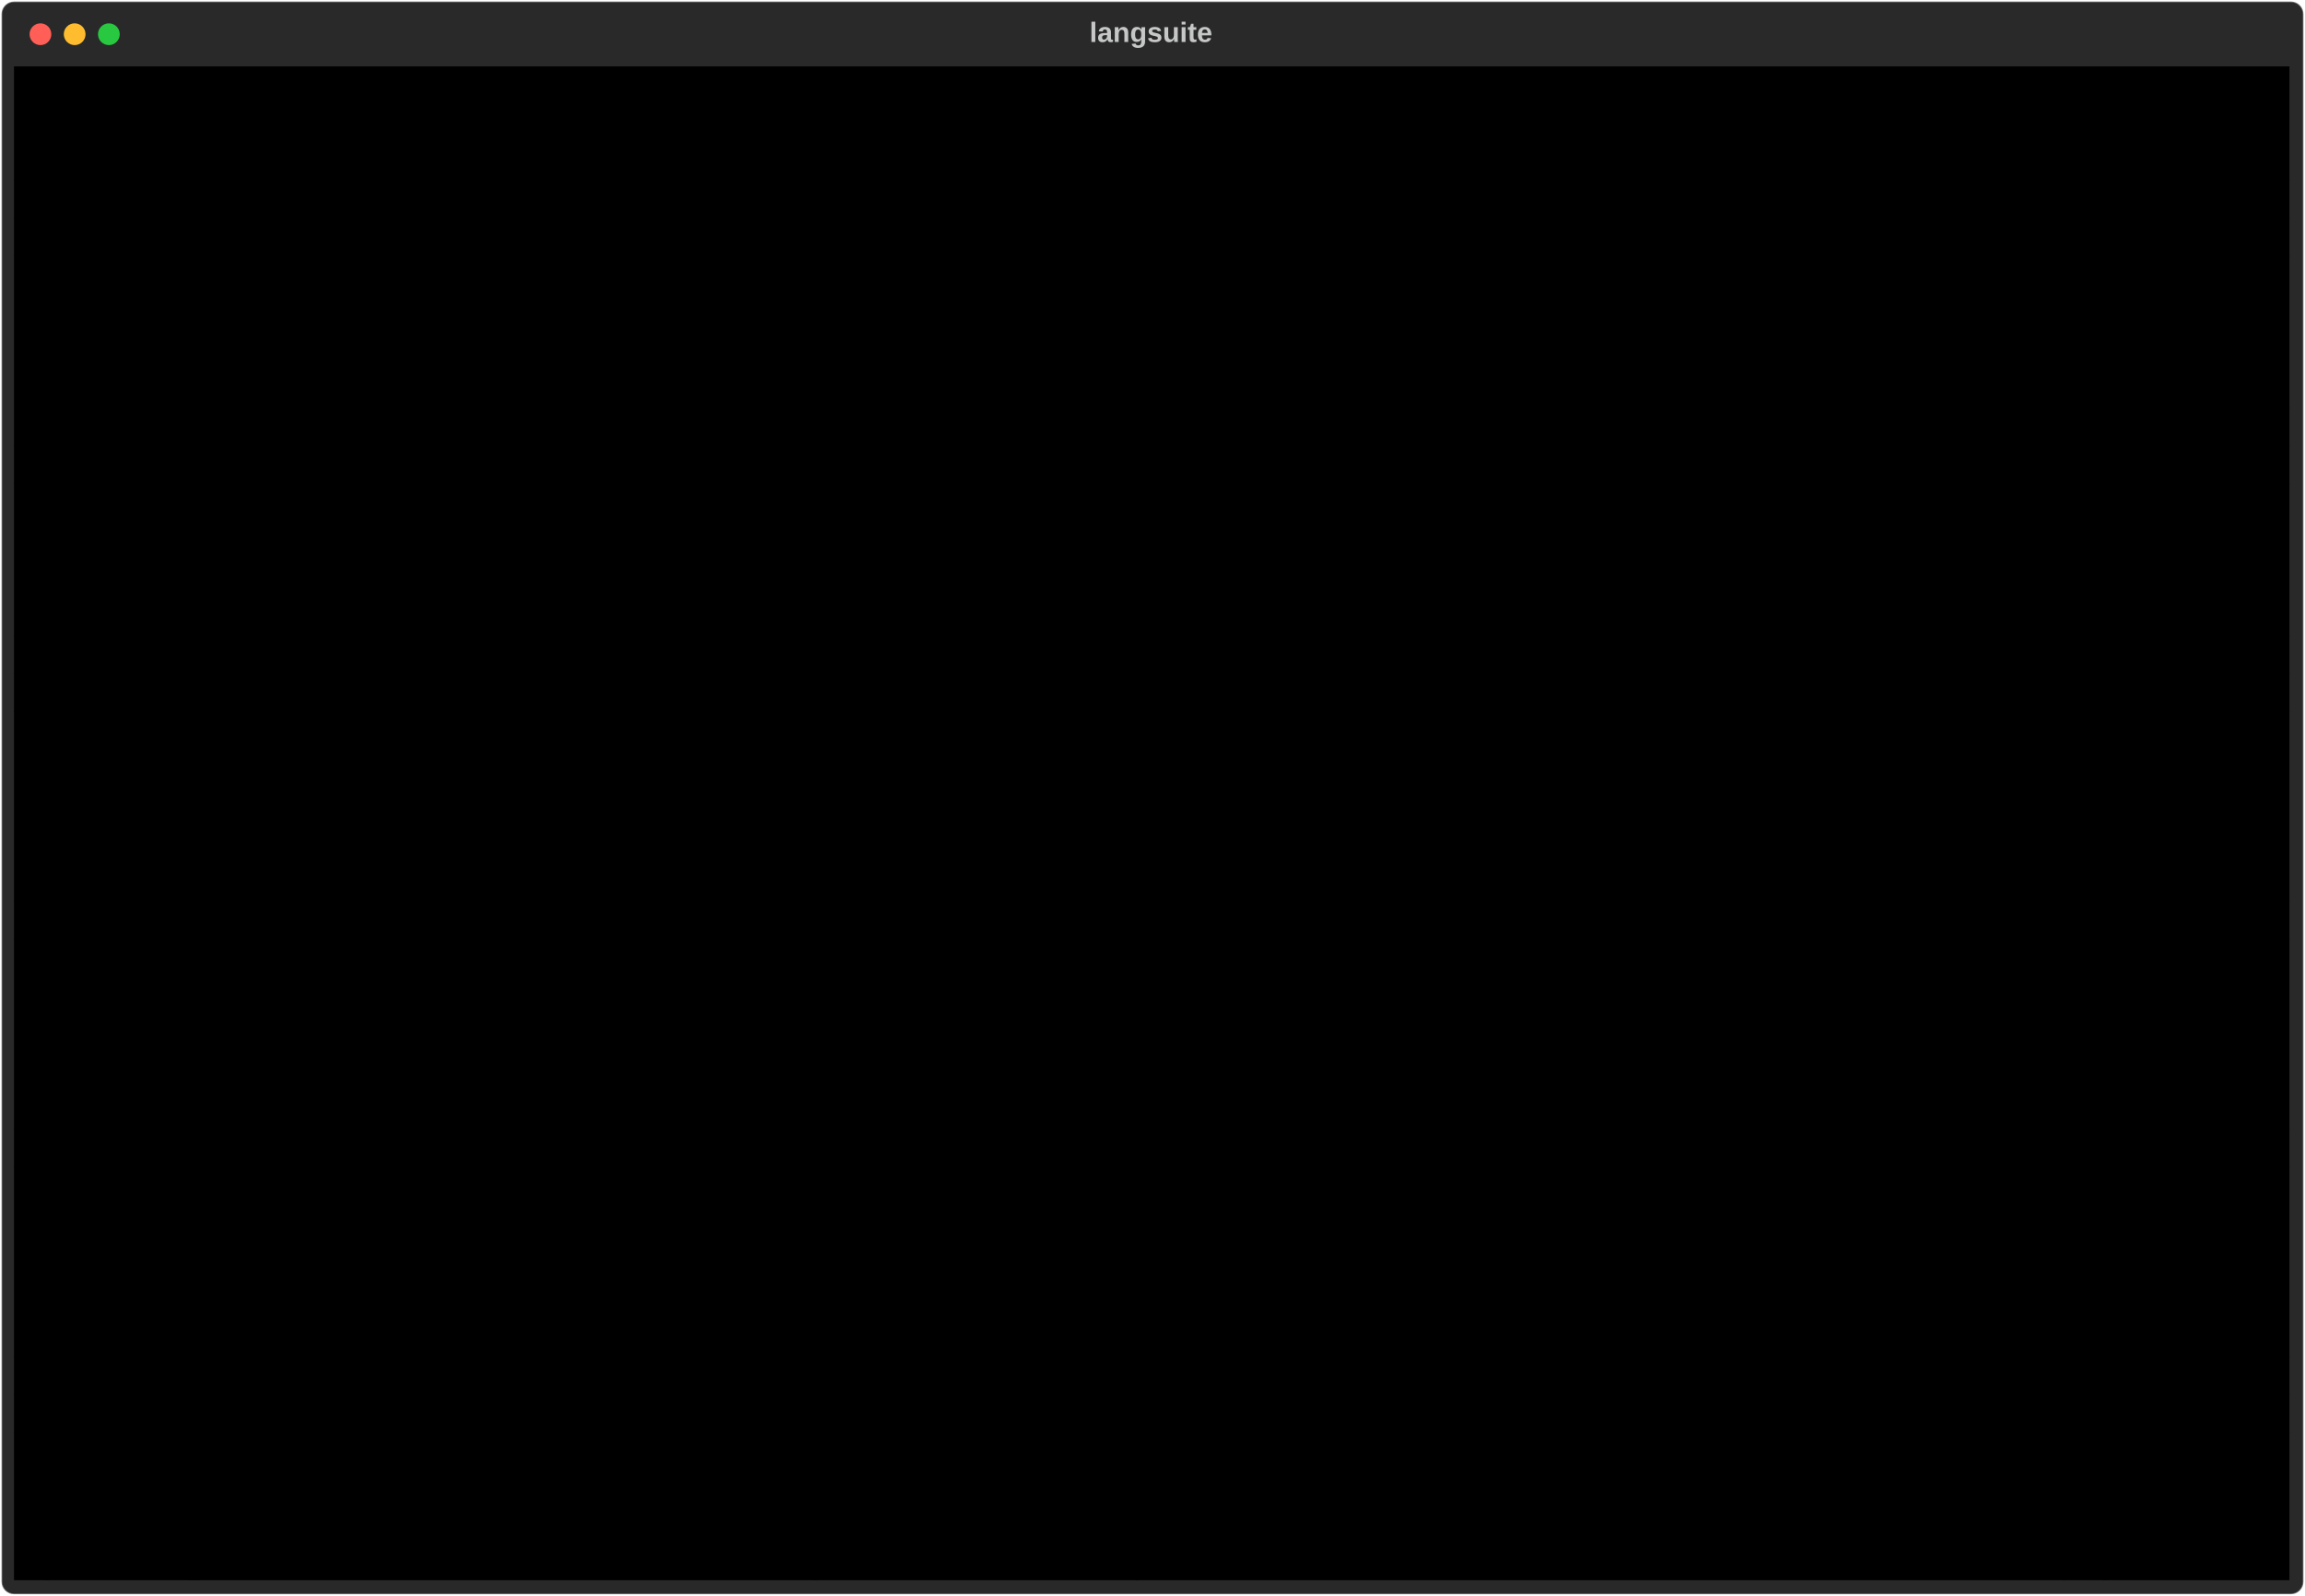
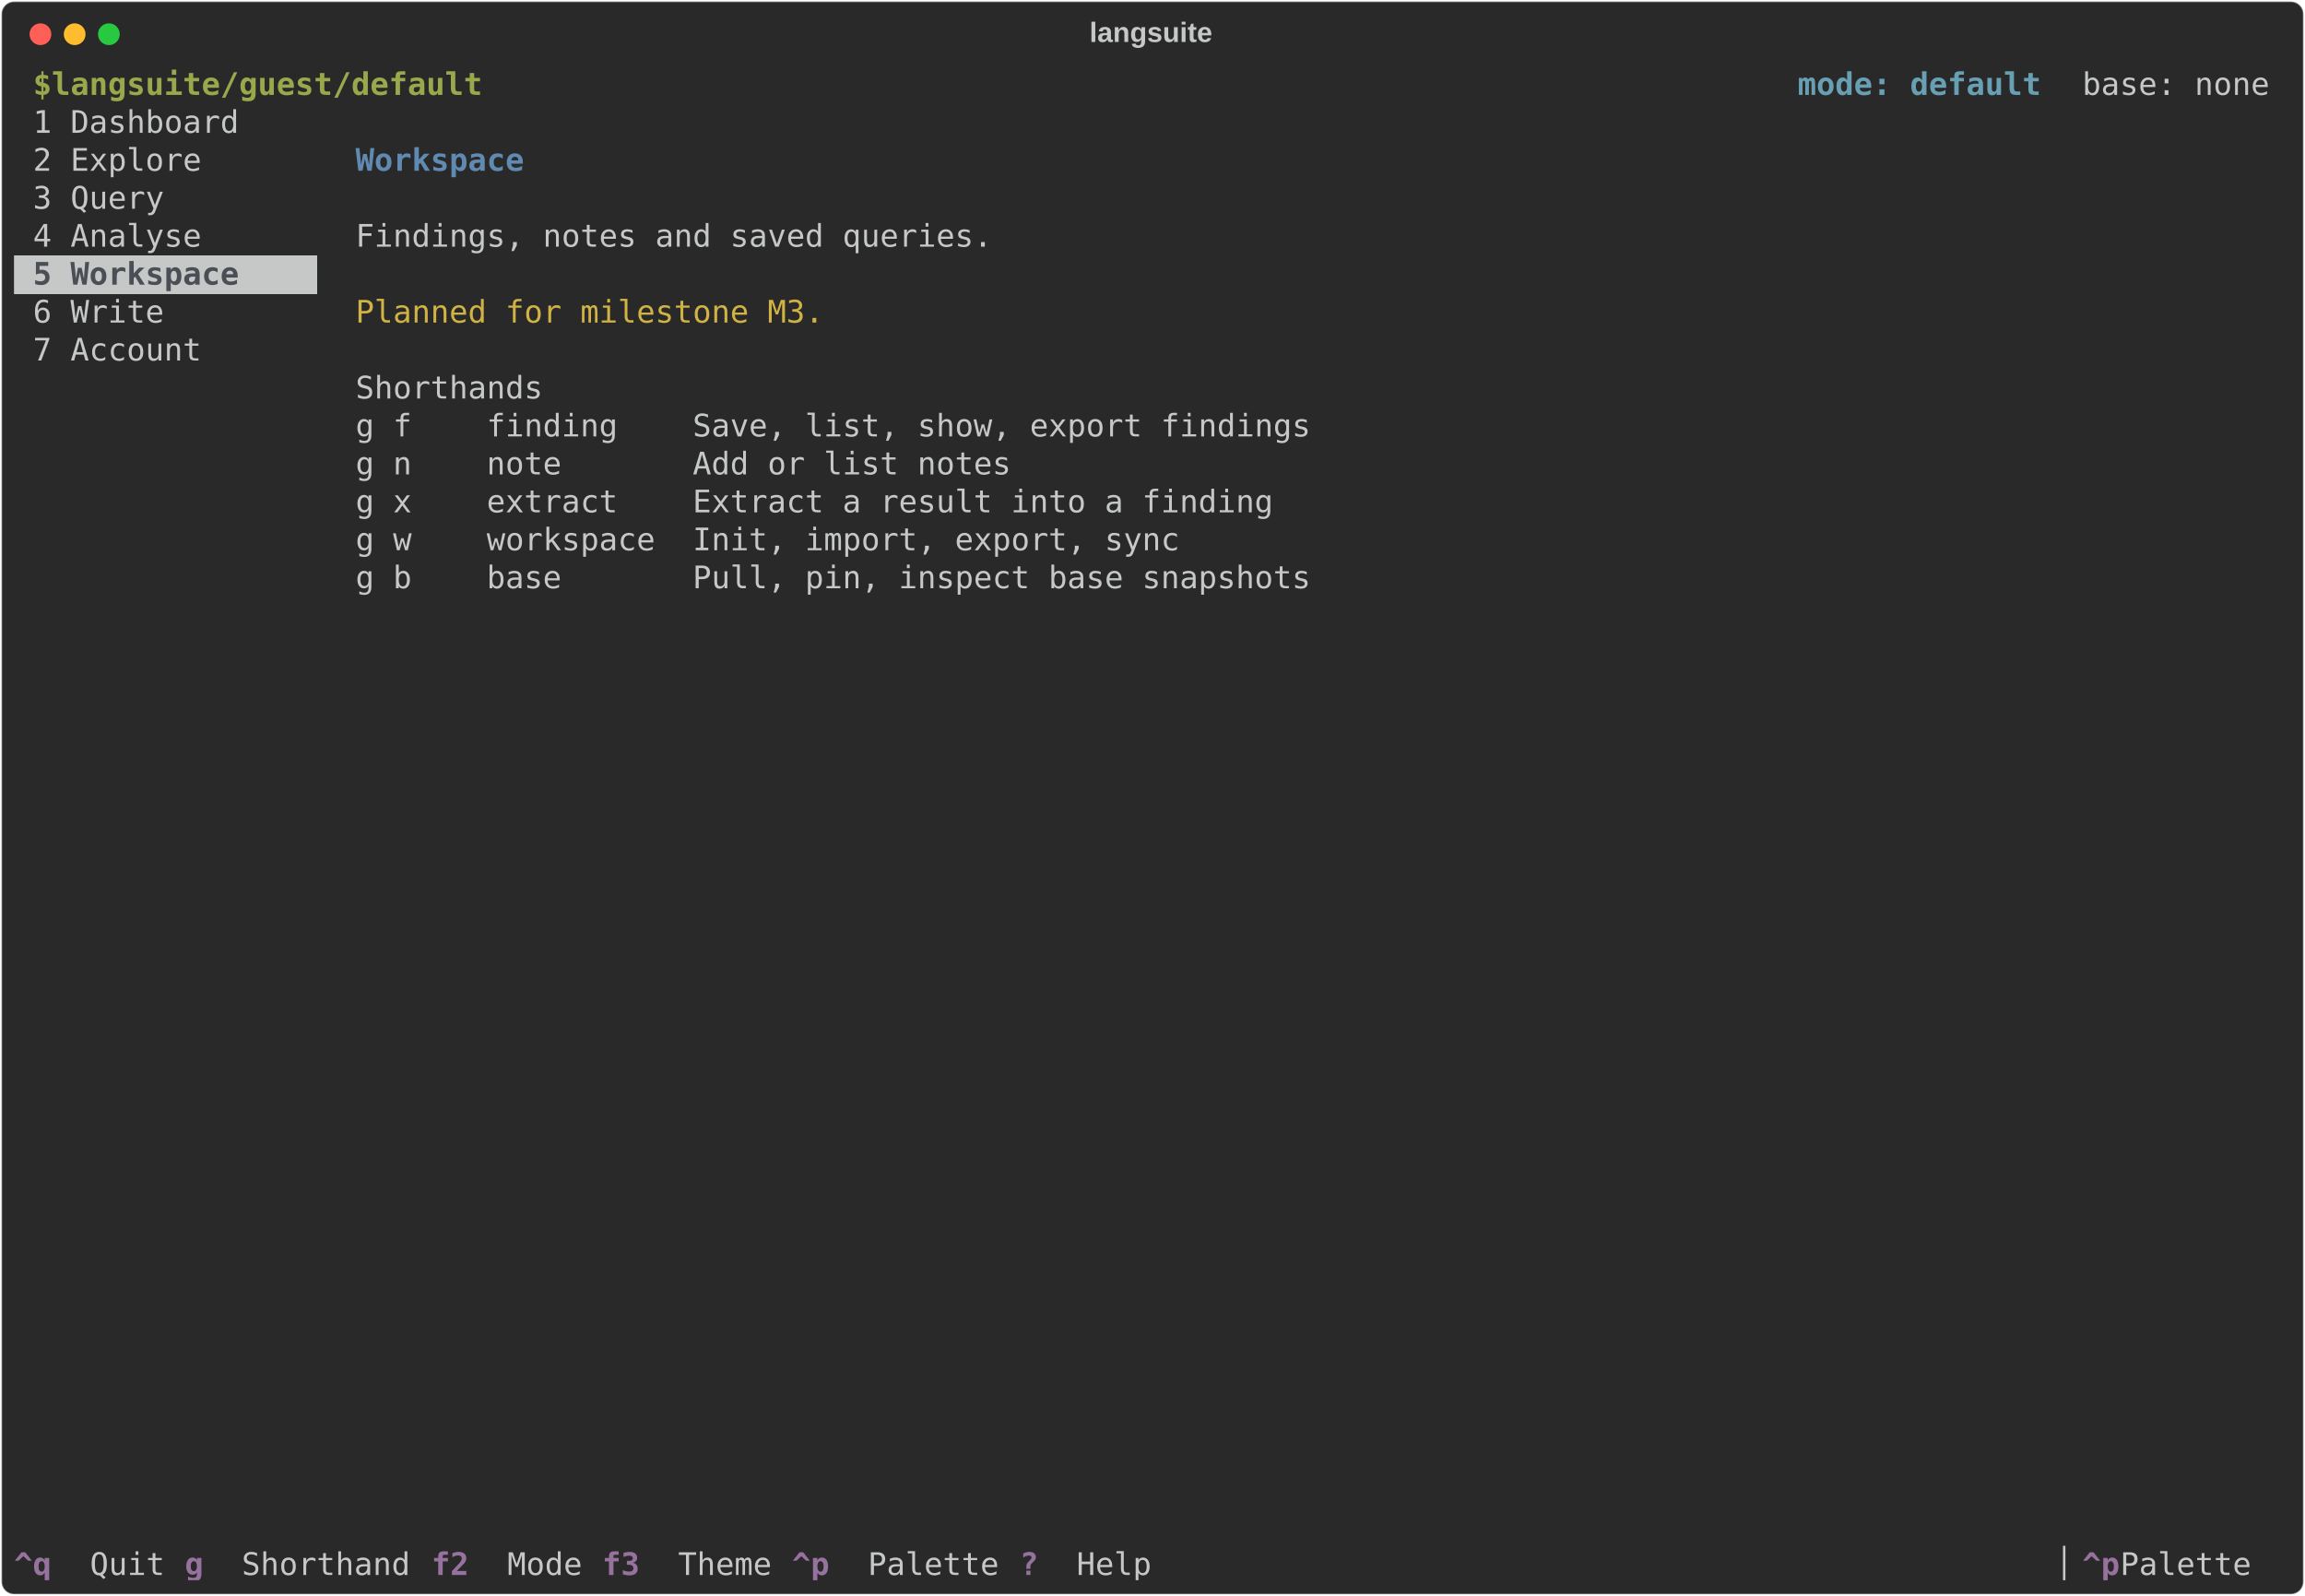
<svg xmlns="http://www.w3.org/2000/svg" class="rich-terminal" viewBox="0 0 1482 1026.0">
  <style>

    @font-face {
        font-family: "Fira Code";
        src: local("FiraCode-Regular"),
                url("https://cdnjs.cloudflare.com/ajax/libs/firacode/6.2.0/woff2/FiraCode-Regular.woff2") format("woff2"),
                url("https://cdnjs.cloudflare.com/ajax/libs/firacode/6.2.0/woff/FiraCode-Regular.woff") format("woff");
        font-style: normal;
        font-weight: 400;
    }
    @font-face {
        font-family: "Fira Code";
        src: local("FiraCode-Bold"),
                url("https://cdnjs.cloudflare.com/ajax/libs/firacode/6.2.0/woff2/FiraCode-Bold.woff2") format("woff2"),
                url("https://cdnjs.cloudflare.com/ajax/libs/firacode/6.2.0/woff/FiraCode-Bold.woff") format("woff");
        font-style: bold;
        font-weight: 700;
    }

    .terminal-matrix {
        font-family: Fira Code, monospace;
        font-size: 20px;
        line-height: 24.4px;
        font-variant-east-asian: full-width;
    }

    .terminal-title {
        font-size: 18px;
        font-weight: bold;
        font-family: arial;
    }

    .terminal-r1 { fill: #c5c8c6 }
- .terminal-r2 { fill: #000000;font-weight: bold }
- .terminal-r3 { fill: #000000 }
+ .terminal-r2 { fill: #98a84b;font-weight: bold }
+ .terminal-r3 { fill: #68a0b3;font-weight: bold }
+ .terminal-r4 { fill: #608ab1;font-weight: bold }
+ .terminal-r5 { fill: #4b4e55;font-weight: bold }
+ .terminal-r6 { fill: #d0b344 }
+ .terminal-r7 { fill: #98729f;font-weight: bold }
    </style>
  <defs>
    <clipPath id="terminal-clip-terminal">
      <rect x="0" y="0" width="1463.0" height="975.0" />
    </clipPath>
    <clipPath id="terminal-line-0">
      <rect x="0" y="1.5" width="1464" height="24.65" />
    </clipPath>
    <clipPath id="terminal-line-1">
      <rect x="0" y="25.9" width="1464" height="24.65" />
    </clipPath>
    <clipPath id="terminal-line-2">
      <rect x="0" y="50.3" width="1464" height="24.65" />
    </clipPath>
    <clipPath id="terminal-line-3">
      <rect x="0" y="74.7" width="1464" height="24.65" />
    </clipPath>
    <clipPath id="terminal-line-4">
      <rect x="0" y="99.1" width="1464" height="24.65" />
    </clipPath>
    <clipPath id="terminal-line-5">
      <rect x="0" y="123.5" width="1464" height="24.65" />
    </clipPath>
    <clipPath id="terminal-line-6">
      <rect x="0" y="147.9" width="1464" height="24.65" />
    </clipPath>
    <clipPath id="terminal-line-7">
      <rect x="0" y="172.3" width="1464" height="24.65" />
    </clipPath>
    <clipPath id="terminal-line-8">
      <rect x="0" y="196.7" width="1464" height="24.65" />
    </clipPath>
    <clipPath id="terminal-line-9">
      <rect x="0" y="221.1" width="1464" height="24.65" />
    </clipPath>
    <clipPath id="terminal-line-10">
      <rect x="0" y="245.5" width="1464" height="24.65" />
    </clipPath>
    <clipPath id="terminal-line-11">
      <rect x="0" y="269.9" width="1464" height="24.65" />
    </clipPath>
    <clipPath id="terminal-line-12">
      <rect x="0" y="294.3" width="1464" height="24.65" />
    </clipPath>
    <clipPath id="terminal-line-13">
      <rect x="0" y="318.7" width="1464" height="24.65" />
    </clipPath>
    <clipPath id="terminal-line-14">
      <rect x="0" y="343.1" width="1464" height="24.65" />
    </clipPath>
    <clipPath id="terminal-line-15">
      <rect x="0" y="367.5" width="1464" height="24.65" />
    </clipPath>
    <clipPath id="terminal-line-16">
      <rect x="0" y="391.9" width="1464" height="24.65" />
    </clipPath>
    <clipPath id="terminal-line-17">
      <rect x="0" y="416.3" width="1464" height="24.65" />
    </clipPath>
    <clipPath id="terminal-line-18">
      <rect x="0" y="440.7" width="1464" height="24.65" />
    </clipPath>
    <clipPath id="terminal-line-19">
      <rect x="0" y="465.1" width="1464" height="24.65" />
    </clipPath>
    <clipPath id="terminal-line-20">
      <rect x="0" y="489.5" width="1464" height="24.65" />
    </clipPath>
    <clipPath id="terminal-line-21">
      <rect x="0" y="513.9" width="1464" height="24.65" />
    </clipPath>
    <clipPath id="terminal-line-22">
      <rect x="0" y="538.3" width="1464" height="24.65" />
    </clipPath>
    <clipPath id="terminal-line-23">
      <rect x="0" y="562.7" width="1464" height="24.65" />
    </clipPath>
    <clipPath id="terminal-line-24">
      <rect x="0" y="587.1" width="1464" height="24.65" />
    </clipPath>
    <clipPath id="terminal-line-25">
      <rect x="0" y="611.5" width="1464" height="24.65" />
    </clipPath>
    <clipPath id="terminal-line-26">
      <rect x="0" y="635.9" width="1464" height="24.65" />
    </clipPath>
    <clipPath id="terminal-line-27">
      <rect x="0" y="660.3" width="1464" height="24.65" />
    </clipPath>
    <clipPath id="terminal-line-28">
      <rect x="0" y="684.7" width="1464" height="24.65" />
    </clipPath>
    <clipPath id="terminal-line-29">
      <rect x="0" y="709.1" width="1464" height="24.65" />
    </clipPath>
    <clipPath id="terminal-line-30">
      <rect x="0" y="733.5" width="1464" height="24.65" />
    </clipPath>
    <clipPath id="terminal-line-31">
      <rect x="0" y="757.9" width="1464" height="24.65" />
    </clipPath>
    <clipPath id="terminal-line-32">
      <rect x="0" y="782.3" width="1464" height="24.65" />
    </clipPath>
    <clipPath id="terminal-line-33">
      <rect x="0" y="806.7" width="1464" height="24.65" />
    </clipPath>
    <clipPath id="terminal-line-34">
      <rect x="0" y="831.1" width="1464" height="24.65" />
    </clipPath>
    <clipPath id="terminal-line-35">
      <rect x="0" y="855.5" width="1464" height="24.65" />
    </clipPath>
    <clipPath id="terminal-line-36">
      <rect x="0" y="879.9" width="1464" height="24.65" />
    </clipPath>
    <clipPath id="terminal-line-37">
      <rect x="0" y="904.3" width="1464" height="24.65" />
    </clipPath>
    <clipPath id="terminal-line-38">
      <rect x="0" y="928.7" width="1464" height="24.65" />
    </clipPath>
  </defs>
  <rect fill="#292929" stroke="rgba(255,255,255,0.35)" stroke-width="1" x="1" y="1" width="1480" height="1024" rx="8" />
  <text class="terminal-title" fill="#c5c8c6" text-anchor="middle" x="740" y="27">langsuite</text>
  <g transform="translate(26,22)">
    <circle cx="0" cy="0" r="7" fill="#ff5f57" />
    <circle cx="22" cy="0" r="7" fill="#febc2e" />
    <circle cx="44" cy="0" r="7" fill="#28c840" />
  </g>
  <g transform="translate(9, 41)" clip-path="url(#terminal-clip-terminal)">
-     <rect fill="#000000" x="0" y="1.5" width="12.2" height="24.65" shape-rendering="crispEdges" />
-     <rect fill="#000000" x="12.2" y="1.5" width="292.8" height="24.65" shape-rendering="crispEdges" />
-     <rect fill="#000000" x="305" y="1.5" width="841.8" height="24.65" shape-rendering="crispEdges" />
-     <rect fill="#000000" x="1146.8" y="1.5" width="158.6" height="24.65" shape-rendering="crispEdges" />
-     <rect fill="#000000" x="1305.4" y="1.5" width="24.4" height="24.65" shape-rendering="crispEdges" />
-     <rect fill="#000000" x="1329.8" y="1.5" width="122" height="24.65" shape-rendering="crispEdges" />
-     <rect fill="#000000" x="1451.8" y="1.5" width="12.2" height="24.65" shape-rendering="crispEdges" />
-     <rect fill="#000000" x="0" y="25.9" width="12.2" height="24.65" shape-rendering="crispEdges" />
-     <rect fill="#000000" x="12.2" y="25.9" width="134.2" height="24.65" shape-rendering="crispEdges" />
-     <rect fill="#000000" x="146.4" y="25.9" width="1317.6" height="24.65" shape-rendering="crispEdges" />
-     <rect fill="#000000" x="0" y="50.3" width="12.2" height="24.65" shape-rendering="crispEdges" />
-     <rect fill="#000000" x="12.2" y="50.3" width="109.8" height="24.65" shape-rendering="crispEdges" />
-     <rect fill="#000000" x="122" y="50.3" width="97.6" height="24.65" shape-rendering="crispEdges" />
-     <rect fill="#000000" x="219.6" y="50.3" width="109.8" height="24.65" shape-rendering="crispEdges" />
-     <rect fill="#000000" x="329.4" y="50.3" width="1134.6" height="24.65" shape-rendering="crispEdges" />
-     <rect fill="#000000" x="0" y="74.7" width="12.2" height="24.65" shape-rendering="crispEdges" />
-     <rect fill="#000000" x="12.2" y="74.7" width="85.4" height="24.65" shape-rendering="crispEdges" />
-     <rect fill="#000000" x="97.6" y="74.7" width="1366.4" height="24.65" shape-rendering="crispEdges" />
-     <rect fill="#000000" x="0" y="99.1" width="12.2" height="24.65" shape-rendering="crispEdges" />
-     <rect fill="#000000" x="12.2" y="99.1" width="109.8" height="24.65" shape-rendering="crispEdges" />
-     <rect fill="#000000" x="122" y="99.1" width="97.6" height="24.65" shape-rendering="crispEdges" />
-     <rect fill="#000000" x="219.6" y="99.1" width="414.8" height="24.65" shape-rendering="crispEdges" />
-     <rect fill="#000000" x="634.4" y="99.1" width="829.6" height="24.65" shape-rendering="crispEdges" />
-     <rect fill="#000000" x="0" y="123.5" width="12.2" height="24.65" shape-rendering="crispEdges" />
-     <rect fill="#000000" x="12.2" y="123.5" width="134.2" height="24.65" shape-rendering="crispEdges" />
-     <rect fill="#000000" x="146.4" y="123.5" width="1317.6" height="24.65" shape-rendering="crispEdges" />
-     <rect fill="#000000" x="0" y="147.9" width="12.2" height="24.65" shape-rendering="crispEdges" />
-     <rect fill="#000000" x="12.2" y="147.9" width="85.4" height="24.65" shape-rendering="crispEdges" />
-     <rect fill="#000000" x="97.6" y="147.9" width="122" height="24.65" shape-rendering="crispEdges" />
-     <rect fill="#000000" x="219.6" y="147.9" width="305" height="24.65" shape-rendering="crispEdges" />
-     <rect fill="#000000" x="524.6" y="147.9" width="939.4" height="24.65" shape-rendering="crispEdges" />
-     <rect fill="#000000" x="0" y="172.3" width="12.2" height="24.65" shape-rendering="crispEdges" />
-     <rect fill="#000000" x="12.2" y="172.3" width="109.8" height="24.65" shape-rendering="crispEdges" />
-     <rect fill="#000000" x="122" y="172.3" width="1342" height="24.65" shape-rendering="crispEdges" />
-     <rect fill="#000000" x="0" y="196.7" width="219.6" height="24.65" shape-rendering="crispEdges" />
-     <rect fill="#000000" x="219.6" y="196.7" width="122" height="24.65" shape-rendering="crispEdges" />
-     <rect fill="#000000" x="341.6" y="196.7" width="1122.4" height="24.65" shape-rendering="crispEdges" />
-     <rect fill="#000000" x="0" y="221.1" width="219.6" height="24.65" shape-rendering="crispEdges" />
-     <rect fill="#000000" x="219.6" y="221.1" width="646.6" height="24.65" shape-rendering="crispEdges" />
-     <rect fill="#000000" x="866.2" y="221.1" width="597.8" height="24.65" shape-rendering="crispEdges" />
-     <rect fill="#000000" x="0" y="245.5" width="219.6" height="24.65" shape-rendering="crispEdges" />
-     <rect fill="#000000" x="219.6" y="245.5" width="451.4" height="24.65" shape-rendering="crispEdges" />
-     <rect fill="#000000" x="671" y="245.5" width="793" height="24.65" shape-rendering="crispEdges" />
-     <rect fill="#000000" x="0" y="269.9" width="219.6" height="24.65" shape-rendering="crispEdges" />
-     <rect fill="#000000" x="219.6" y="269.9" width="622.2" height="24.65" shape-rendering="crispEdges" />
-     <rect fill="#000000" x="841.8" y="269.9" width="622.2" height="24.65" shape-rendering="crispEdges" />
-     <rect fill="#000000" x="0" y="294.3" width="219.6" height="24.65" shape-rendering="crispEdges" />
-     <rect fill="#000000" x="219.6" y="294.3" width="561.2" height="24.65" shape-rendering="crispEdges" />
-     <rect fill="#000000" x="780.8" y="294.3" width="683.2" height="24.65" shape-rendering="crispEdges" />
-     <rect fill="#000000" x="0" y="318.7" width="219.6" height="24.65" shape-rendering="crispEdges" />
-     <rect fill="#000000" x="219.6" y="318.7" width="646.6" height="24.65" shape-rendering="crispEdges" />
-     <rect fill="#000000" x="866.2" y="318.7" width="597.8" height="24.65" shape-rendering="crispEdges" />
-     <rect fill="#000000" x="0" y="343.1" width="1464" height="24.65" shape-rendering="crispEdges" />
-     <rect fill="#000000" x="0" y="367.5" width="1464" height="24.65" shape-rendering="crispEdges" />
-     <rect fill="#000000" x="0" y="391.9" width="1464" height="24.65" shape-rendering="crispEdges" />
-     <rect fill="#000000" x="0" y="416.3" width="1464" height="24.65" shape-rendering="crispEdges" />
-     <rect fill="#000000" x="0" y="440.7" width="1464" height="24.65" shape-rendering="crispEdges" />
-     <rect fill="#000000" x="0" y="465.1" width="1464" height="24.65" shape-rendering="crispEdges" />
-     <rect fill="#000000" x="0" y="489.5" width="1464" height="24.65" shape-rendering="crispEdges" />
-     <rect fill="#000000" x="0" y="513.9" width="1464" height="24.65" shape-rendering="crispEdges" />
-     <rect fill="#000000" x="0" y="538.3" width="1464" height="24.65" shape-rendering="crispEdges" />
-     <rect fill="#000000" x="0" y="562.7" width="1464" height="24.65" shape-rendering="crispEdges" />
-     <rect fill="#000000" x="0" y="587.1" width="1464" height="24.65" shape-rendering="crispEdges" />
-     <rect fill="#000000" x="0" y="611.5" width="1464" height="24.65" shape-rendering="crispEdges" />
-     <rect fill="#000000" x="0" y="635.9" width="1464" height="24.65" shape-rendering="crispEdges" />
-     <rect fill="#000000" x="0" y="660.3" width="1464" height="24.65" shape-rendering="crispEdges" />
-     <rect fill="#000000" x="0" y="684.7" width="1464" height="24.65" shape-rendering="crispEdges" />
-     <rect fill="#000000" x="0" y="709.1" width="1464" height="24.65" shape-rendering="crispEdges" />
-     <rect fill="#000000" x="0" y="733.5" width="1464" height="24.65" shape-rendering="crispEdges" />
-     <rect fill="#000000" x="0" y="757.9" width="1464" height="24.65" shape-rendering="crispEdges" />
-     <rect fill="#000000" x="0" y="782.3" width="1464" height="24.65" shape-rendering="crispEdges" />
-     <rect fill="#000000" x="0" y="806.7" width="1464" height="24.65" shape-rendering="crispEdges" />
-     <rect fill="#000000" x="0" y="831.1" width="1464" height="24.65" shape-rendering="crispEdges" />
-     <rect fill="#000000" x="0" y="855.5" width="1464" height="24.65" shape-rendering="crispEdges" />
-     <rect fill="#000000" x="0" y="879.9" width="1464" height="24.65" shape-rendering="crispEdges" />
-     <rect fill="#000000" x="0" y="904.3" width="1464" height="24.65" shape-rendering="crispEdges" />
-     <rect fill="#000000" x="0" y="928.7" width="1464" height="24.65" shape-rendering="crispEdges" />
-     <rect fill="#000000" x="0" y="953.1" width="48.8" height="24.65" shape-rendering="crispEdges" />
-     <rect fill="#000000" x="48.8" y="953.1" width="61" height="24.65" shape-rendering="crispEdges" />
-     <rect fill="#000000" x="109.8" y="953.1" width="36.6" height="24.65" shape-rendering="crispEdges" />
-     <rect fill="#000000" x="146.4" y="953.1" width="122" height="24.65" shape-rendering="crispEdges" />
-     <rect fill="#000000" x="268.4" y="953.1" width="48.8" height="24.65" shape-rendering="crispEdges" />
-     <rect fill="#000000" x="317.2" y="953.1" width="61" height="24.65" shape-rendering="crispEdges" />
-     <rect fill="#000000" x="378.2" y="953.1" width="48.8" height="24.65" shape-rendering="crispEdges" />
-     <rect fill="#000000" x="427" y="953.1" width="73.2" height="24.65" shape-rendering="crispEdges" />
-     <rect fill="#000000" x="500.2" y="953.1" width="48.8" height="24.65" shape-rendering="crispEdges" />
-     <rect fill="#000000" x="549" y="953.1" width="97.6" height="24.65" shape-rendering="crispEdges" />
-     <rect fill="#000000" x="646.6" y="953.1" width="36.6" height="24.65" shape-rendering="crispEdges" />
-     <rect fill="#000000" x="683.2" y="953.1" width="61" height="24.65" shape-rendering="crispEdges" />
-     <rect fill="#000000" x="744.2" y="953.1" width="573.4" height="24.65" shape-rendering="crispEdges" />
-     <rect fill="#000000" x="1317.6" y="953.1" width="12.2" height="24.65" shape-rendering="crispEdges" />
-     <rect fill="#000000" x="1329.8" y="953.1" width="24.4" height="24.65" shape-rendering="crispEdges" />
-     <rect fill="#000000" x="1354.2" y="953.1" width="97.6" height="24.65" shape-rendering="crispEdges" />
-     <rect fill="#000000" x="1451.8" y="953.1" width="12.2" height="24.65" shape-rendering="crispEdges" />
+     <rect fill="#c5c8c6" x="0" y="123.5" width="12.2" height="24.65" shape-rendering="crispEdges" />
+     <rect fill="#c5c8c6" x="12.2" y="123.5" width="134.2" height="24.65" shape-rendering="crispEdges" />
+     <rect fill="#c5c8c6" x="146.4" y="123.5" width="48.8" height="24.65" shape-rendering="crispEdges" />
    <g class="terminal-matrix">
      <text class="terminal-r2" x="12.2" y="20" textLength="292.8" clip-path="url(#terminal-line-0)">$langsuite/guest/default</text>
-       <text class="terminal-r2" x="1146.8" y="20" textLength="158.6" clip-path="url(#terminal-line-0)">mode: default</text>
-       <text class="terminal-r3" x="1329.8" y="20" textLength="122" clip-path="url(#terminal-line-0)">base: none</text>
+       <text class="terminal-r3" x="1146.8" y="20" textLength="158.6" clip-path="url(#terminal-line-0)">mode: default</text>
+       <text class="terminal-r1" x="1329.8" y="20" textLength="122" clip-path="url(#terminal-line-0)">base: none</text>
      <text class="terminal-r1" x="1464" y="20" textLength="12.2" clip-path="url(#terminal-line-0)">
</text>
-       <text class="terminal-r3" x="12.2" y="44.4" textLength="134.2" clip-path="url(#terminal-line-1)">1 Dashboard</text>
+       <text class="terminal-r1" x="12.2" y="44.4" textLength="134.2" clip-path="url(#terminal-line-1)">1 Dashboard</text>
      <text class="terminal-r1" x="1464" y="44.4" textLength="12.2" clip-path="url(#terminal-line-1)">
</text>
-       <text class="terminal-r3" x="12.2" y="68.8" textLength="109.8" clip-path="url(#terminal-line-2)">2 Explore</text>
-       <text class="terminal-r2" x="219.6" y="68.8" textLength="109.8" clip-path="url(#terminal-line-2)">Workspace</text>
+       <text class="terminal-r1" x="12.2" y="68.8" textLength="109.8" clip-path="url(#terminal-line-2)">2 Explore</text>
+       <text class="terminal-r4" x="219.6" y="68.8" textLength="109.8" clip-path="url(#terminal-line-2)">Workspace</text>
      <text class="terminal-r1" x="1464" y="68.8" textLength="12.2" clip-path="url(#terminal-line-2)">
</text>
-       <text class="terminal-r3" x="12.2" y="93.2" textLength="85.4" clip-path="url(#terminal-line-3)">3 Query</text>
+       <text class="terminal-r1" x="12.2" y="93.2" textLength="85.4" clip-path="url(#terminal-line-3)">3 Query</text>
      <text class="terminal-r1" x="1464" y="93.2" textLength="12.2" clip-path="url(#terminal-line-3)">
</text>
-       <text class="terminal-r3" x="12.2" y="117.6" textLength="109.8" clip-path="url(#terminal-line-4)">4 Analyse</text>
-       <text class="terminal-r3" x="219.6" y="117.6" textLength="414.8" clip-path="url(#terminal-line-4)">Findings, notes and saved queries.</text>
+       <text class="terminal-r1" x="12.2" y="117.6" textLength="109.8" clip-path="url(#terminal-line-4)">4 Analyse</text>
+       <text class="terminal-r1" x="219.6" y="117.6" textLength="414.8" clip-path="url(#terminal-line-4)">Findings, notes and saved queries.</text>
      <text class="terminal-r1" x="1464" y="117.6" textLength="12.2" clip-path="url(#terminal-line-4)">
</text>
-       <text class="terminal-r2" x="12.2" y="142" textLength="134.2" clip-path="url(#terminal-line-5)">5 Workspace</text>
+       <text class="terminal-r5" x="12.2" y="142" textLength="134.2" clip-path="url(#terminal-line-5)">5 Workspace</text>
      <text class="terminal-r1" x="1464" y="142" textLength="12.2" clip-path="url(#terminal-line-5)">
</text>
-       <text class="terminal-r3" x="12.2" y="166.4" textLength="85.4" clip-path="url(#terminal-line-6)">6 Write</text>
-       <text class="terminal-r3" x="219.6" y="166.4" textLength="305" clip-path="url(#terminal-line-6)">Planned for milestone M3.</text>
+       <text class="terminal-r1" x="12.2" y="166.4" textLength="85.4" clip-path="url(#terminal-line-6)">6 Write</text>
+       <text class="terminal-r6" x="219.6" y="166.4" textLength="305" clip-path="url(#terminal-line-6)">Planned for milestone M3.</text>
      <text class="terminal-r1" x="1464" y="166.4" textLength="12.2" clip-path="url(#terminal-line-6)">
</text>
-       <text class="terminal-r3" x="12.2" y="190.8" textLength="109.8" clip-path="url(#terminal-line-7)">7 Account</text>
+       <text class="terminal-r1" x="12.2" y="190.8" textLength="109.8" clip-path="url(#terminal-line-7)">7 Account</text>
      <text class="terminal-r1" x="1464" y="190.8" textLength="12.2" clip-path="url(#terminal-line-7)">
</text>
-       <text class="terminal-r3" x="219.6" y="215.2" textLength="122" clip-path="url(#terminal-line-8)">Shorthands</text>
+       <text class="terminal-r1" x="219.6" y="215.2" textLength="122" clip-path="url(#terminal-line-8)">Shorthands</text>
      <text class="terminal-r1" x="1464" y="215.2" textLength="12.2" clip-path="url(#terminal-line-8)">
</text>
-       <text class="terminal-r3" x="219.6" y="239.6" textLength="646.6" clip-path="url(#terminal-line-9)">  g f    finding    Save, list, show, export findings</text>
+       <text class="terminal-r1" x="219.6" y="239.6" textLength="646.6" clip-path="url(#terminal-line-9)">  g f    finding    Save, list, show, export findings</text>
      <text class="terminal-r1" x="1464" y="239.6" textLength="12.2" clip-path="url(#terminal-line-9)">
</text>
-       <text class="terminal-r3" x="219.6" y="264" textLength="451.4" clip-path="url(#terminal-line-10)">  g n    note       Add or list notes</text>
+       <text class="terminal-r1" x="219.6" y="264" textLength="451.4" clip-path="url(#terminal-line-10)">  g n    note       Add or list notes</text>
      <text class="terminal-r1" x="1464" y="264" textLength="12.2" clip-path="url(#terminal-line-10)">
</text>
-       <text class="terminal-r3" x="219.6" y="288.4" textLength="622.2" clip-path="url(#terminal-line-11)">  g x    extract    Extract a result into a finding</text>
+       <text class="terminal-r1" x="219.6" y="288.4" textLength="622.2" clip-path="url(#terminal-line-11)">  g x    extract    Extract a result into a finding</text>
      <text class="terminal-r1" x="1464" y="288.4" textLength="12.2" clip-path="url(#terminal-line-11)">
</text>
-       <text class="terminal-r3" x="219.6" y="312.8" textLength="561.2" clip-path="url(#terminal-line-12)">  g w    workspace  Init, import, export, sync</text>
+       <text class="terminal-r1" x="219.6" y="312.8" textLength="561.2" clip-path="url(#terminal-line-12)">  g w    workspace  Init, import, export, sync</text>
      <text class="terminal-r1" x="1464" y="312.8" textLength="12.2" clip-path="url(#terminal-line-12)">
</text>
-       <text class="terminal-r3" x="219.6" y="337.2" textLength="646.6" clip-path="url(#terminal-line-13)">  g b    base       Pull, pin, inspect base snapshots</text>
+       <text class="terminal-r1" x="219.6" y="337.2" textLength="646.6" clip-path="url(#terminal-line-13)">  g b    base       Pull, pin, inspect base snapshots</text>
      <text class="terminal-r1" x="1464" y="337.2" textLength="12.2" clip-path="url(#terminal-line-13)">
</text>
      <text class="terminal-r1" x="1464" y="361.6" textLength="12.2" clip-path="url(#terminal-line-14)">
</text>
      <text class="terminal-r1" x="1464" y="386" textLength="12.2" clip-path="url(#terminal-line-15)">
</text>
      <text class="terminal-r1" x="1464" y="410.4" textLength="12.2" clip-path="url(#terminal-line-16)">
</text>
      <text class="terminal-r1" x="1464" y="434.8" textLength="12.2" clip-path="url(#terminal-line-17)">
</text>
      <text class="terminal-r1" x="1464" y="459.2" textLength="12.2" clip-path="url(#terminal-line-18)">
</text>
      <text class="terminal-r1" x="1464" y="483.6" textLength="12.2" clip-path="url(#terminal-line-19)">
</text>
      <text class="terminal-r1" x="1464" y="508" textLength="12.2" clip-path="url(#terminal-line-20)">
</text>
      <text class="terminal-r1" x="1464" y="532.4" textLength="12.2" clip-path="url(#terminal-line-21)">
</text>
      <text class="terminal-r1" x="1464" y="556.8" textLength="12.2" clip-path="url(#terminal-line-22)">
</text>
      <text class="terminal-r1" x="1464" y="581.2" textLength="12.2" clip-path="url(#terminal-line-23)">
</text>
      <text class="terminal-r1" x="1464" y="605.6" textLength="12.2" clip-path="url(#terminal-line-24)">
</text>
      <text class="terminal-r1" x="1464" y="630" textLength="12.2" clip-path="url(#terminal-line-25)">
</text>
      <text class="terminal-r1" x="1464" y="654.4" textLength="12.2" clip-path="url(#terminal-line-26)">
</text>
      <text class="terminal-r1" x="1464" y="678.8" textLength="12.2" clip-path="url(#terminal-line-27)">
</text>
      <text class="terminal-r1" x="1464" y="703.2" textLength="12.2" clip-path="url(#terminal-line-28)">
</text>
      <text class="terminal-r1" x="1464" y="727.6" textLength="12.2" clip-path="url(#terminal-line-29)">
</text>
      <text class="terminal-r1" x="1464" y="752" textLength="12.2" clip-path="url(#terminal-line-30)">
</text>
      <text class="terminal-r1" x="1464" y="776.4" textLength="12.2" clip-path="url(#terminal-line-31)">
</text>
      <text class="terminal-r1" x="1464" y="800.8" textLength="12.2" clip-path="url(#terminal-line-32)">
</text>
      <text class="terminal-r1" x="1464" y="825.2" textLength="12.2" clip-path="url(#terminal-line-33)">
</text>
      <text class="terminal-r1" x="1464" y="849.6" textLength="12.2" clip-path="url(#terminal-line-34)">
</text>
      <text class="terminal-r1" x="1464" y="874" textLength="12.2" clip-path="url(#terminal-line-35)">
</text>
      <text class="terminal-r1" x="1464" y="898.4" textLength="12.2" clip-path="url(#terminal-line-36)">
</text>
      <text class="terminal-r1" x="1464" y="922.8" textLength="12.2" clip-path="url(#terminal-line-37)">
</text>
      <text class="terminal-r1" x="1464" y="947.2" textLength="12.2" clip-path="url(#terminal-line-38)">
</text>
-       <text class="terminal-r2" x="0" y="971.6" textLength="48.8" clip-path="url(#terminal-line-39)"> ^q </text>
-       <text class="terminal-r3" x="48.8" y="971.6" textLength="61" clip-path="url(#terminal-line-39)">Quit </text>
-       <text class="terminal-r2" x="109.8" y="971.6" textLength="36.6" clip-path="url(#terminal-line-39)"> g </text>
-       <text class="terminal-r3" x="146.4" y="971.6" textLength="122" clip-path="url(#terminal-line-39)">Shorthand </text>
-       <text class="terminal-r2" x="268.4" y="971.6" textLength="48.8" clip-path="url(#terminal-line-39)"> f2 </text>
-       <text class="terminal-r3" x="317.2" y="971.6" textLength="61" clip-path="url(#terminal-line-39)">Mode </text>
-       <text class="terminal-r2" x="378.2" y="971.6" textLength="48.8" clip-path="url(#terminal-line-39)"> f3 </text>
-       <text class="terminal-r3" x="427" y="971.6" textLength="73.2" clip-path="url(#terminal-line-39)">Theme </text>
-       <text class="terminal-r2" x="500.2" y="971.6" textLength="48.8" clip-path="url(#terminal-line-39)"> ^p </text>
-       <text class="terminal-r3" x="549" y="971.6" textLength="97.6" clip-path="url(#terminal-line-39)">Palette </text>
-       <text class="terminal-r2" x="646.6" y="971.6" textLength="36.6" clip-path="url(#terminal-line-39)"> ? </text>
-       <text class="terminal-r3" x="683.2" y="971.6" textLength="61" clip-path="url(#terminal-line-39)">Help </text>
-       <text class="terminal-r3" x="1317.6" y="971.6" textLength="12.2" clip-path="url(#terminal-line-39)">▏</text>
-       <text class="terminal-r2" x="1329.8" y="971.6" textLength="24.4" clip-path="url(#terminal-line-39)">^p</text>
-       <text class="terminal-r3" x="1354.2" y="971.6" textLength="97.6" clip-path="url(#terminal-line-39)"> Palette</text>
+       <text class="terminal-r7" x="0" y="971.6" textLength="48.8" clip-path="url(#terminal-line-39)"> ^q </text>
+       <text class="terminal-r1" x="48.8" y="971.6" textLength="61" clip-path="url(#terminal-line-39)">Quit </text>
+       <text class="terminal-r7" x="109.8" y="971.6" textLength="36.6" clip-path="url(#terminal-line-39)"> g </text>
+       <text class="terminal-r1" x="146.4" y="971.6" textLength="122" clip-path="url(#terminal-line-39)">Shorthand </text>
+       <text class="terminal-r7" x="268.4" y="971.6" textLength="48.8" clip-path="url(#terminal-line-39)"> f2 </text>
+       <text class="terminal-r1" x="317.2" y="971.6" textLength="61" clip-path="url(#terminal-line-39)">Mode </text>
+       <text class="terminal-r7" x="378.2" y="971.6" textLength="48.8" clip-path="url(#terminal-line-39)"> f3 </text>
+       <text class="terminal-r1" x="427" y="971.6" textLength="73.2" clip-path="url(#terminal-line-39)">Theme </text>
+       <text class="terminal-r7" x="500.2" y="971.6" textLength="48.8" clip-path="url(#terminal-line-39)"> ^p </text>
+       <text class="terminal-r1" x="549" y="971.6" textLength="97.6" clip-path="url(#terminal-line-39)">Palette </text>
+       <text class="terminal-r7" x="646.6" y="971.6" textLength="36.6" clip-path="url(#terminal-line-39)"> ? </text>
+       <text class="terminal-r1" x="683.2" y="971.6" textLength="61" clip-path="url(#terminal-line-39)">Help </text>
+       <text class="terminal-r1" x="1317.6" y="971.6" textLength="12.2" clip-path="url(#terminal-line-39)">▏</text>
+       <text class="terminal-r7" x="1329.8" y="971.6" textLength="24.4" clip-path="url(#terminal-line-39)">^p</text>
+       <text class="terminal-r1" x="1354.2" y="971.6" textLength="97.6" clip-path="url(#terminal-line-39)"> Palette</text>
    </g>
  </g>
</svg>
